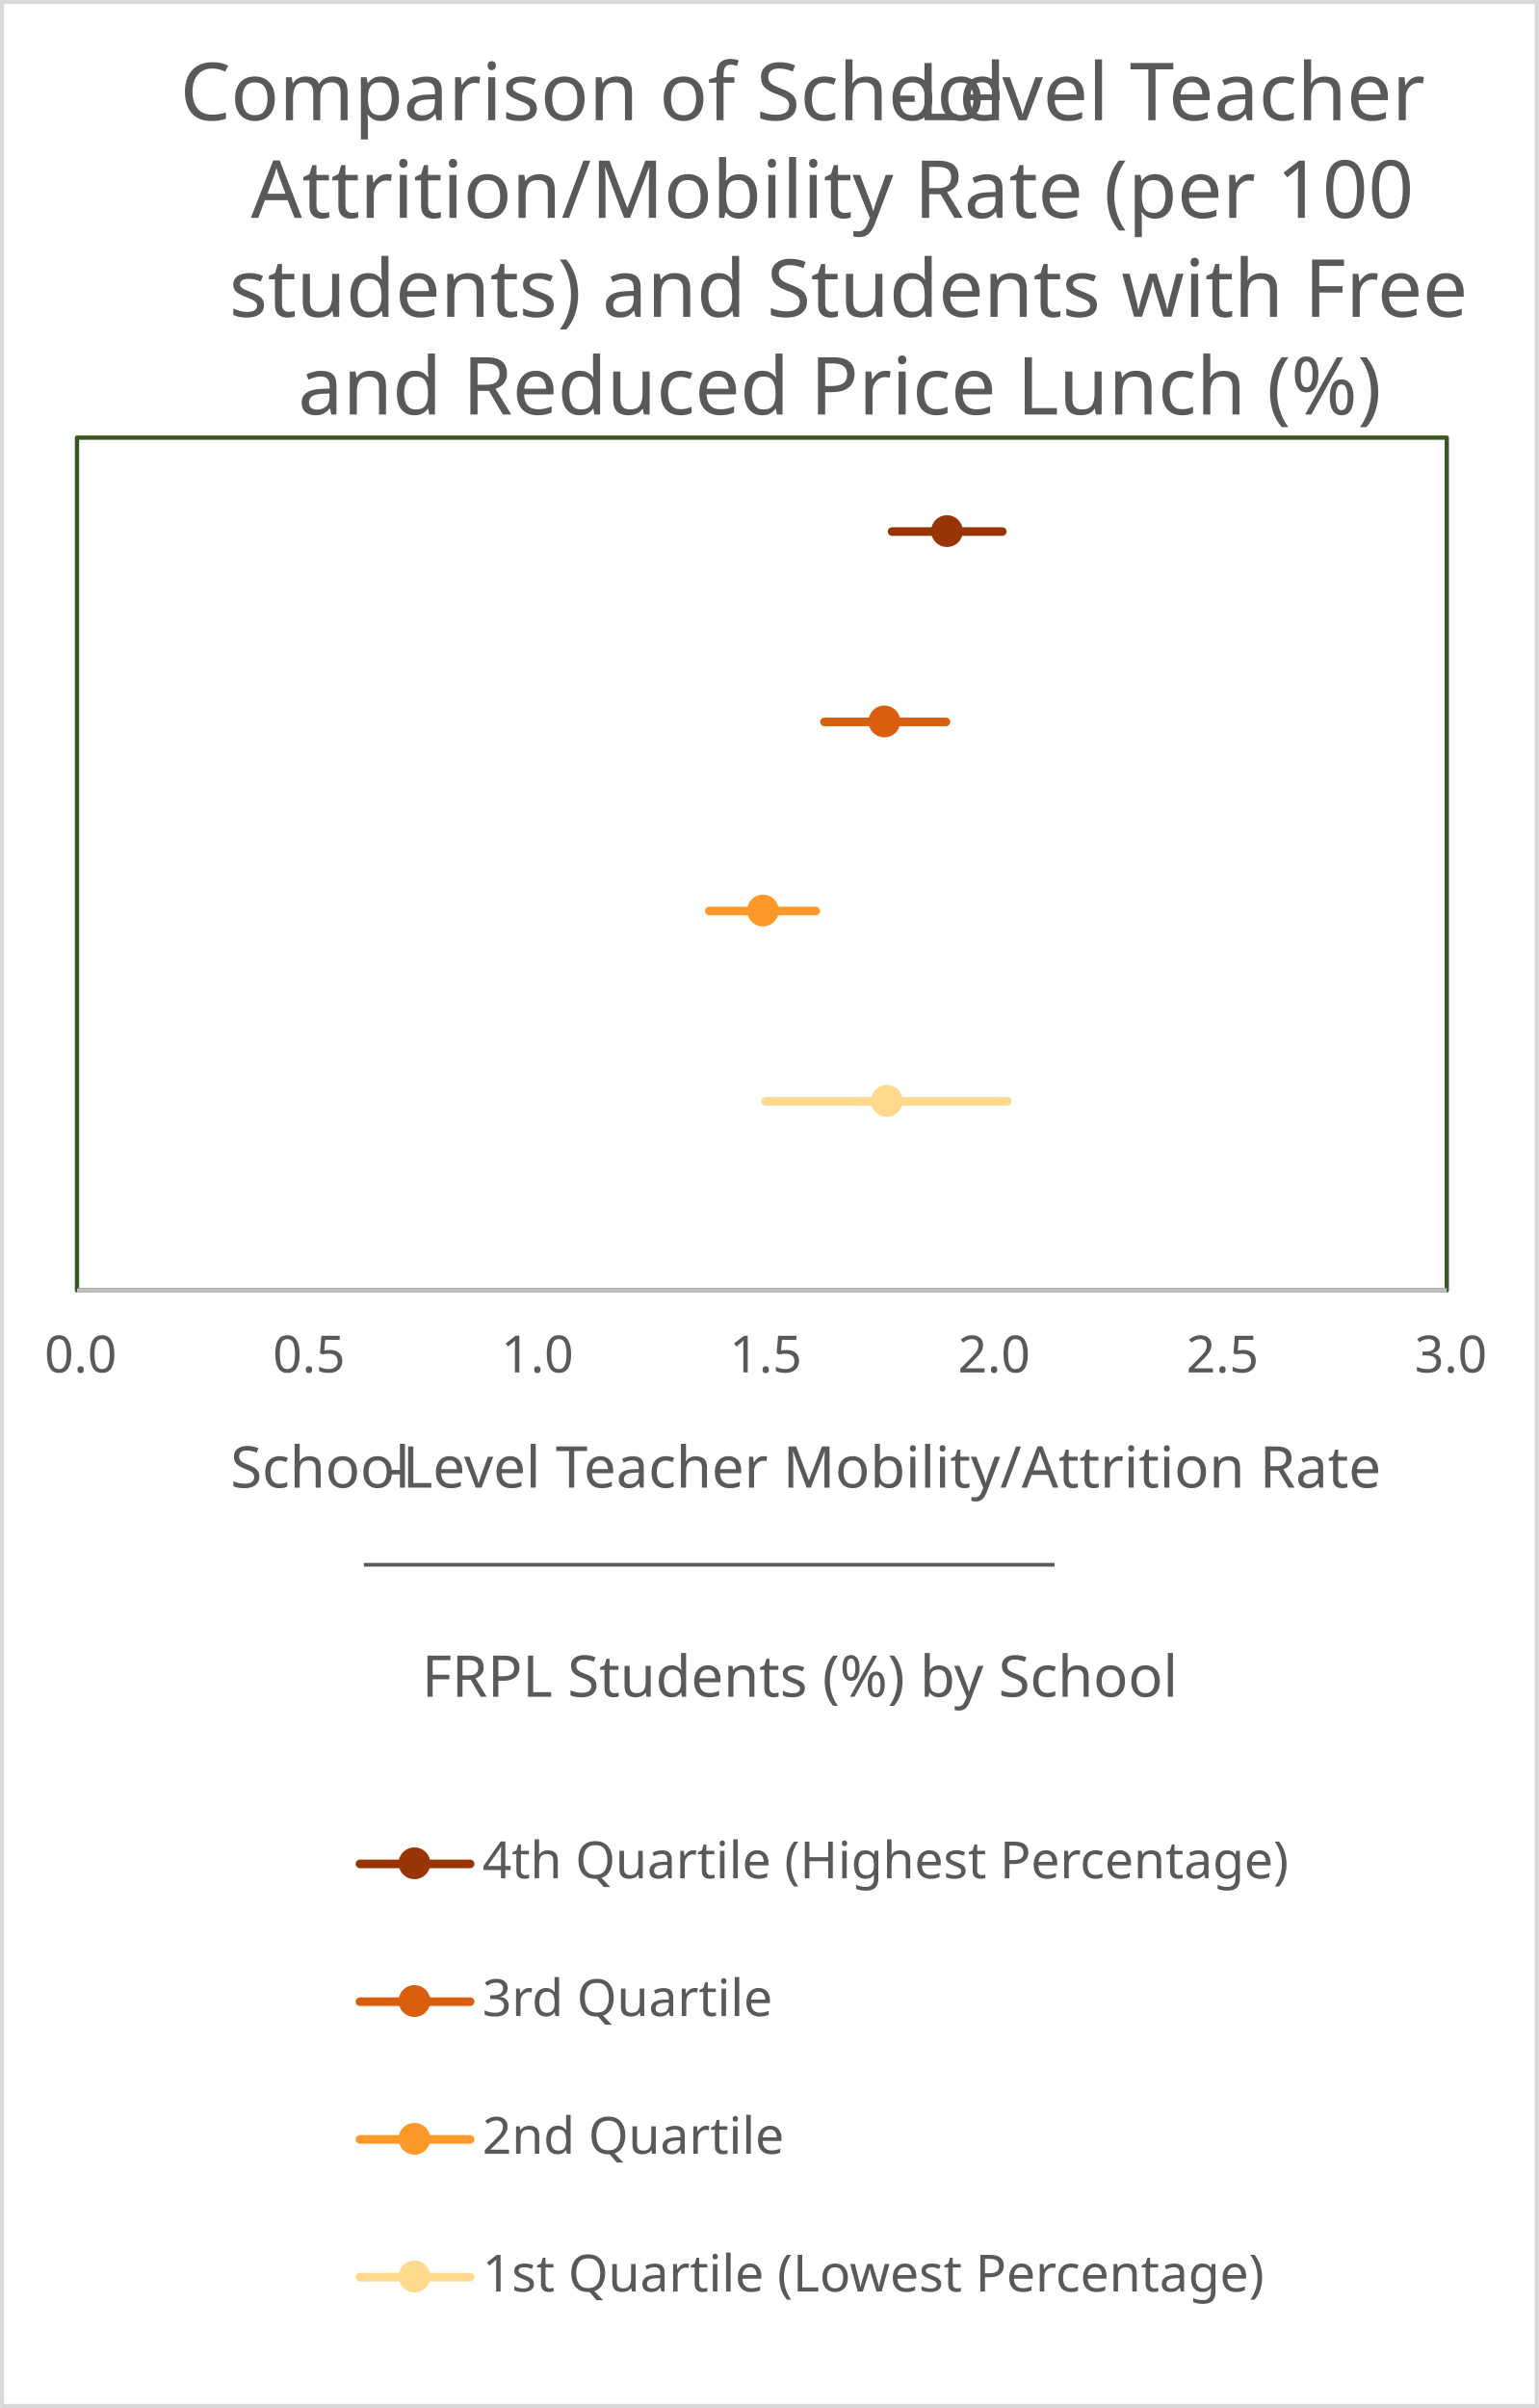
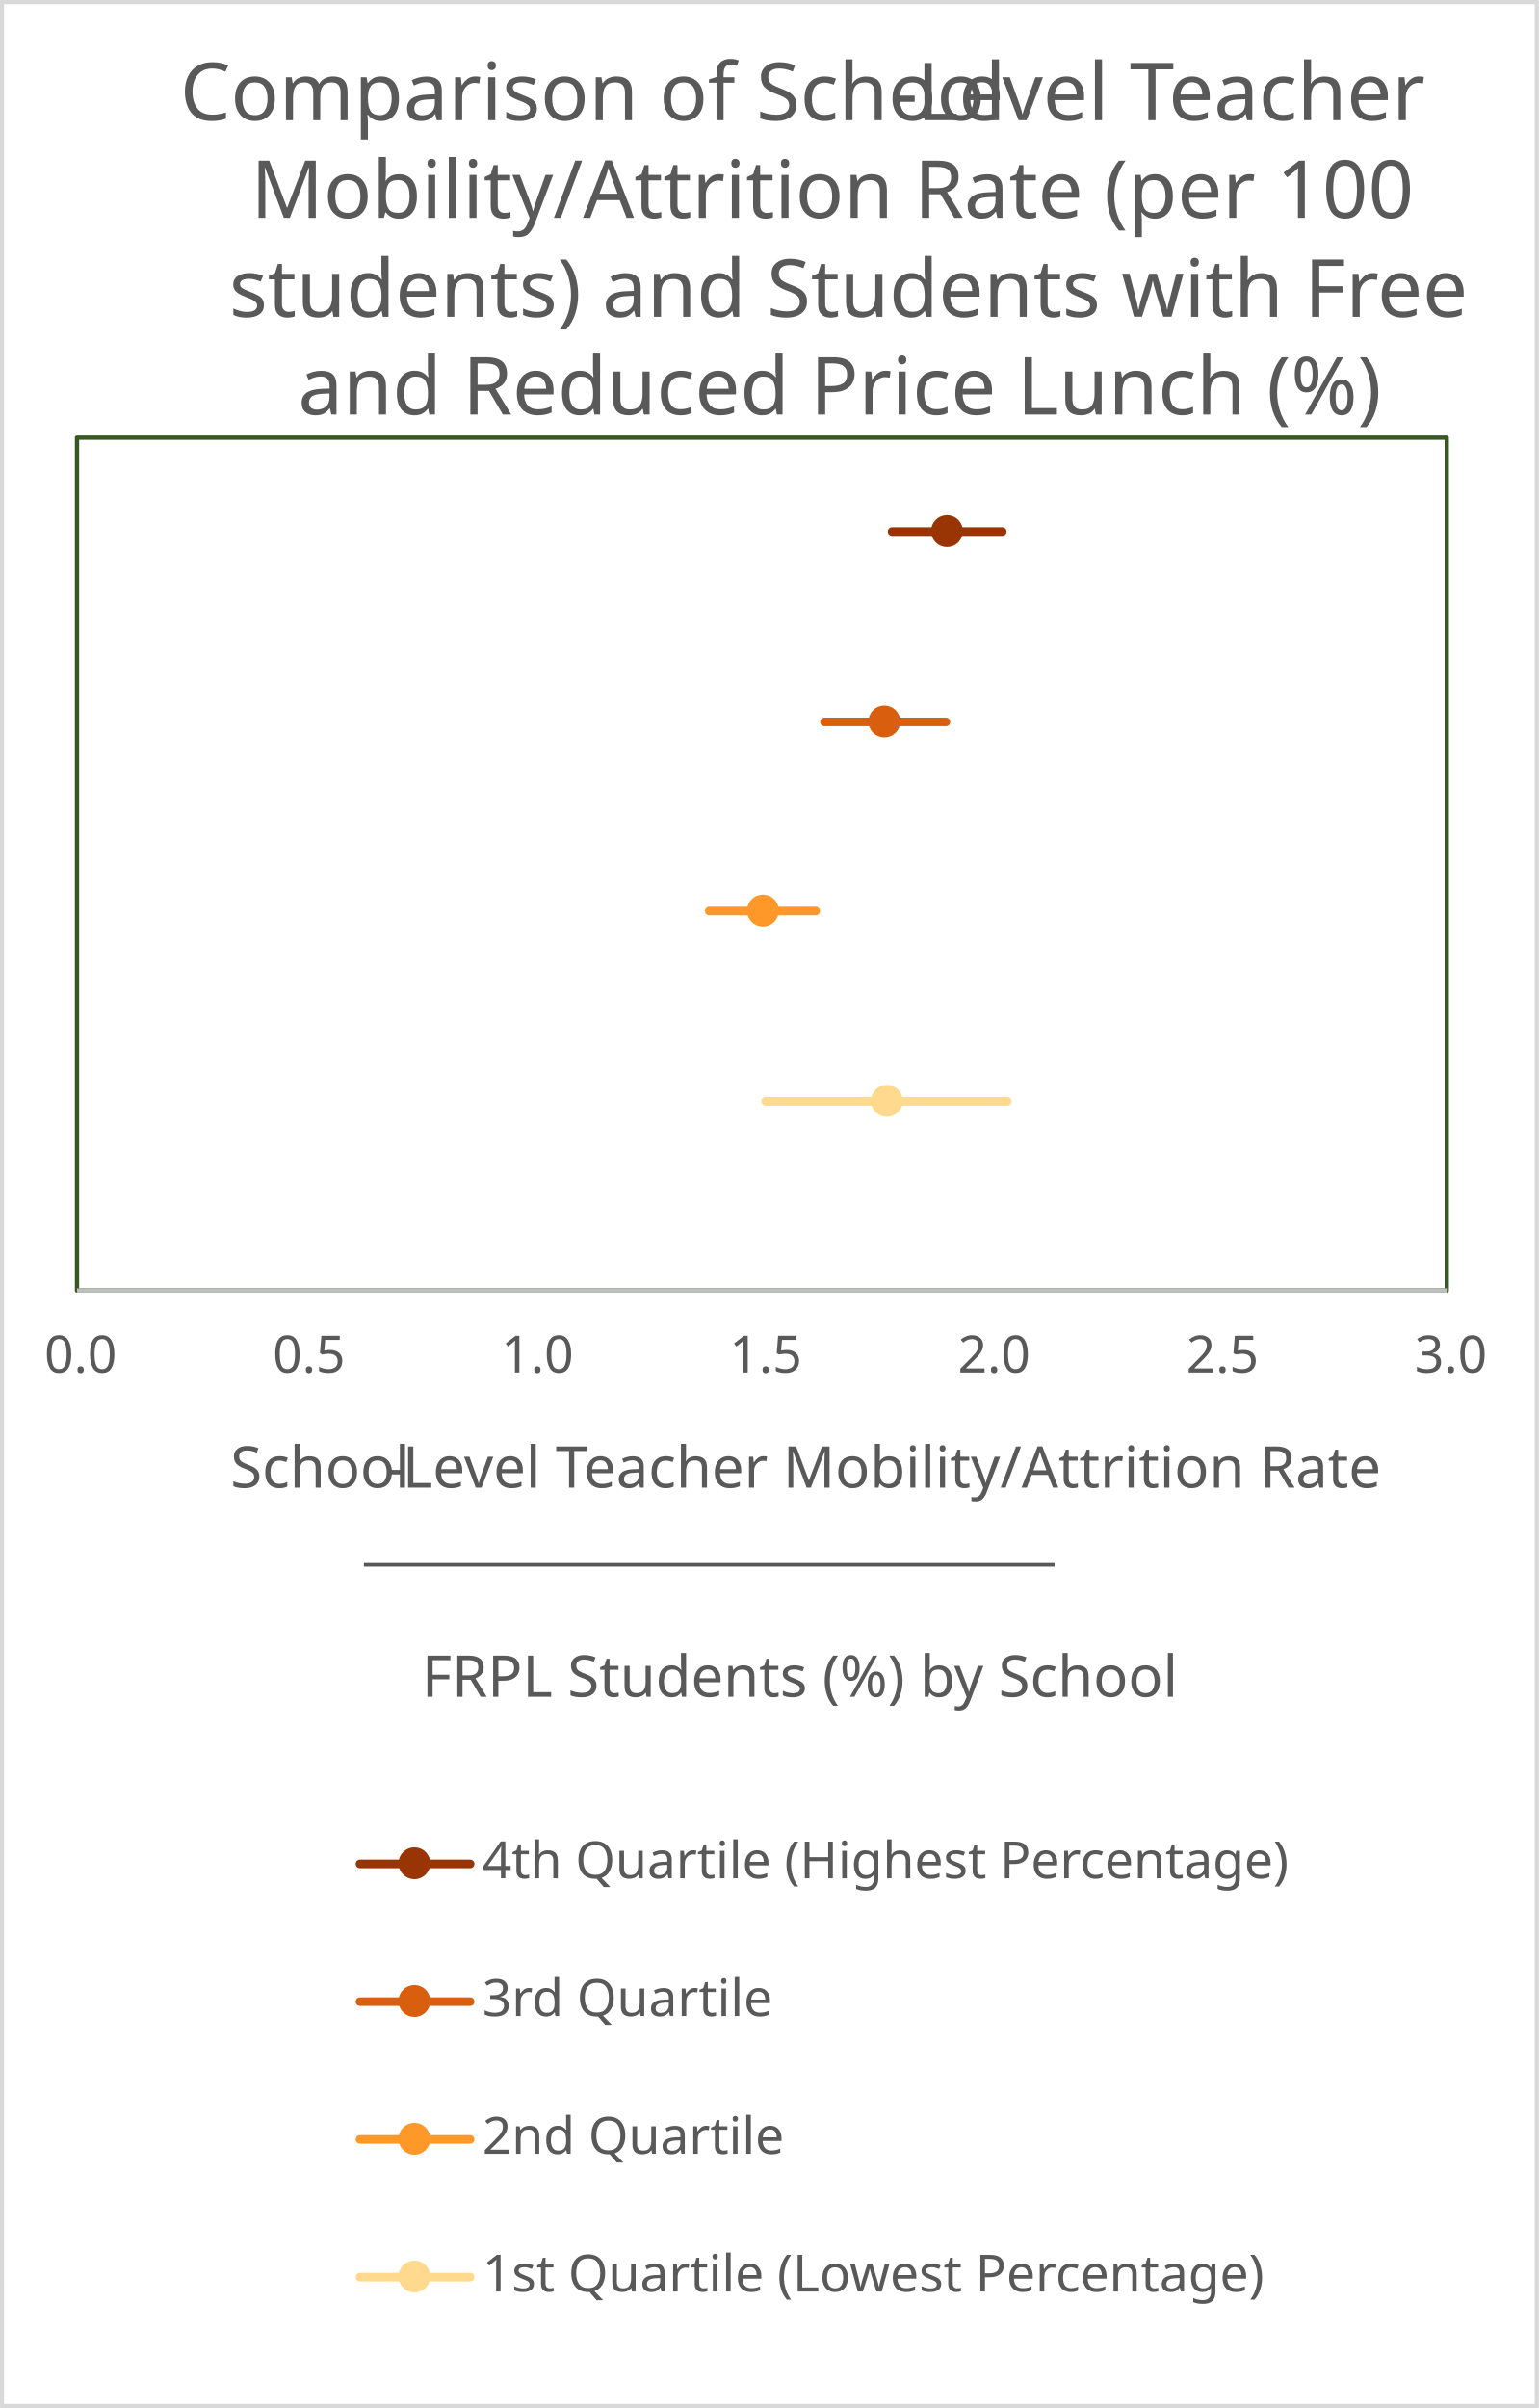
<svg xmlns="http://www.w3.org/2000/svg" width="1229" height="1923" overflow="hidden">
  <defs>
    <clipPath id="clip0">
      <rect x="1491" y="28" width="1229" height="1923" />
    </clipPath>
    <clipPath id="clip1">
      <rect x="1491" y="28" width="1226" height="1921" />
    </clipPath>
    <clipPath id="clip2">
      <rect x="1491" y="28" width="1226" height="1921" />
    </clipPath>
    <clipPath id="clip3">
      <rect x="1552" y="377" width="1098" height="685" />
    </clipPath>
    <clipPath id="clip4">
      <rect x="1491" y="28" width="1226" height="1921" />
    </clipPath>
    <clipPath id="clip5">
      <rect x="1552" y="377" width="1098" height="685" />
    </clipPath>
    <clipPath id="clip6">
      <rect x="1491" y="28" width="1226" height="1921" />
    </clipPath>
    <clipPath id="clip7">
      <rect x="1552" y="377" width="1098" height="685" />
    </clipPath>
    <clipPath id="clip8">
      <rect x="1491" y="28" width="1226" height="1921" />
    </clipPath>
    <clipPath id="clip9">
      <rect x="1552" y="377" width="1098" height="685" />
    </clipPath>
    <clipPath id="clip10">
      <rect x="1491" y="28" width="1226" height="1921" />
    </clipPath>
    <clipPath id="clip11">
      <rect x="1491" y="28" width="1226" height="1921" />
    </clipPath>
    <clipPath id="clip12">
      <rect x="1491" y="28" width="1226" height="1921" />
    </clipPath>
    <clipPath id="clip13">
      <rect x="1491" y="28" width="1226" height="1921" />
    </clipPath>
    <clipPath id="clip14">
      <rect x="1491" y="28" width="1226" height="1921" />
    </clipPath>
    <clipPath id="clip15">
      <rect x="1491" y="28" width="1226" height="1921" />
    </clipPath>
    <clipPath id="clip16">
      <rect x="1491" y="28" width="1226" height="1921" />
    </clipPath>
    <clipPath id="clip17">
      <rect x="1491" y="28" width="1226" height="1921" />
    </clipPath>
    <clipPath id="clip18">
      <rect x="1491" y="28" width="1226" height="1921" />
    </clipPath>
    <clipPath id="clip19">
      <rect x="1491" y="28" width="1226" height="1921" />
    </clipPath>
    <clipPath id="clip20">
      <rect x="1491" y="28" width="1226" height="1921" />
    </clipPath>
    <clipPath id="clip21">
      <rect x="1491" y="28" width="1226" height="1921" />
    </clipPath>
    <clipPath id="clip22">
      <rect x="1491" y="28" width="1226" height="1921" />
    </clipPath>
    <clipPath id="clip23">
      <rect x="1491" y="28" width="1226" height="1921" />
    </clipPath>
    <clipPath id="clip24">
      <rect x="1491" y="28" width="1226" height="1921" />
    </clipPath>
    <clipPath id="clip25">
      <rect x="1491" y="28" width="1226" height="1921" />
    </clipPath>
    <clipPath id="clip26">
      <rect x="1491" y="28" width="1226" height="1921" />
    </clipPath>
    <clipPath id="clip27">
      <rect x="1491" y="28" width="1226" height="1921" />
    </clipPath>
    <clipPath id="clip28">
      <rect x="1491" y="28" width="1226" height="1921" />
    </clipPath>
    <clipPath id="clip29">
      <rect x="1491" y="28" width="1226" height="1921" />
    </clipPath>
    <clipPath id="clip30">
      <rect x="1491" y="28" width="1226" height="1921" />
    </clipPath>
    <clipPath id="clip31">
      <rect x="1491" y="28" width="1226" height="1921" />
    </clipPath>
    <clipPath id="clip32">
      <rect x="1491" y="28" width="1226" height="1921" />
    </clipPath>
    <clipPath id="clip33">
      <rect x="1491" y="28" width="1226" height="1921" />
    </clipPath>
    <clipPath id="clip34">
      <rect x="1491" y="28" width="1226" height="1921" />
    </clipPath>
    <clipPath id="clip35">
      <rect x="1491" y="28" width="1226" height="1921" />
    </clipPath>
    <clipPath id="clip36">
      <rect x="1491" y="28" width="1226" height="1921" />
    </clipPath>
    <clipPath id="clip37">
      <rect x="1491" y="28" width="1226" height="1921" />
    </clipPath>
    <clipPath id="clip38">
      <rect x="1491" y="28" width="1226" height="1921" />
    </clipPath>
    <clipPath id="clip39">
      <rect x="1491" y="28" width="1226" height="1921" />
    </clipPath>
    <clipPath id="clip40">
      <rect x="1491" y="28" width="1226" height="1921" />
    </clipPath>
  </defs>
  <g clip-path="url(#clip0)" transform="translate(-1491 -28)">
    <rect x="1492" y="29" width="1226" height="1920" fill="#FFFFFF" />
    <g clip-path="url(#clip1)">
      <rect x="1552.5" y="377.5" width="1094" height="681" stroke="#385723" stroke-width="3.438" stroke-linejoin="round" stroke-miterlimit="10" fill="none" />
    </g>
    <g clip-path="url(#clip2)">
      <path d="M1552.5 1058.5 2646.5 1058.5" stroke="#BFBFBF" stroke-width="3.438" stroke-linejoin="round" stroke-miterlimit="10" fill="none" fill-rule="evenodd" />
    </g>
    <g clip-path="url(#clip3)">
      <path d="M2247.57 452.5 2203.5 452.5 2291.5 452.5" stroke="#993404" stroke-width="6.875" stroke-linecap="round" stroke-linejoin="round" stroke-miterlimit="10" fill="none" />
    </g>
    <g clip-path="url(#clip4)">
      <path d="M2258.34 452.134C2258.34 458.208 2253.41 463.133 2247.34 463.133 2241.26 463.133 2236.34 458.208 2236.34 452.134 2236.34 446.059 2241.26 441.134 2247.34 441.134 2253.41 441.134 2258.34 446.059 2258.34 452.134Z" stroke="#993404" stroke-width="3.438" stroke-linejoin="round" stroke-miterlimit="10" fill="#993404" />
    </g>
    <g clip-path="url(#clip5)">
      <path d="M2197.57 604.5 2149.5 604.5 2246.5 604.5" stroke="#D95F0E" stroke-width="6.875" stroke-linecap="round" stroke-linejoin="round" stroke-miterlimit="10" fill="none" />
    </g>
    <g clip-path="url(#clip6)">
      <path d="M2208.34 604.134C2208.34 610.209 2203.41 615.133 2197.34 615.133 2191.26 615.133 2186.34 610.209 2186.34 604.134 2186.34 598.059 2191.26 593.134 2197.34 593.134 2203.41 593.134 2208.34 598.059 2208.34 604.134Z" stroke="#D95F0E" stroke-width="3.438" stroke-linejoin="round" stroke-miterlimit="10" fill="#D95F0E" />
    </g>
    <g clip-path="url(#clip7)">
      <path d="M2100.57 755.5 2057.5 755.5 2142.5 755.5" stroke="#FE9929" stroke-width="6.875" stroke-linecap="round" stroke-linejoin="round" stroke-miterlimit="10" fill="none" />
    </g>
    <g clip-path="url(#clip8)">
      <path d="M2111.34 755.134C2111.34 761.209 2106.41 766.133 2100.34 766.133 2094.26 766.133 2089.34 761.209 2089.34 755.134 2089.34 749.059 2094.26 744.134 2100.34 744.134 2106.41 744.134 2111.34 749.059 2111.34 755.134Z" stroke="#FE9929" stroke-width="3.438" stroke-linejoin="round" stroke-miterlimit="10" fill="#FE9929" />
    </g>
    <g clip-path="url(#clip9)">
      <path d="M2199.57 907.5 2102.5 907.5 2295.5 907.5" stroke="#FED98E" stroke-width="6.875" stroke-linecap="round" stroke-linejoin="round" stroke-miterlimit="10" fill="none" />
    </g>
    <g clip-path="url(#clip10)">
      <path d="M2210.34 907.134C2210.34 913.209 2205.41 918.133 2199.34 918.133 2193.26 918.133 2188.34 913.209 2188.34 907.134 2188.34 901.059 2193.26 896.134 2199.34 896.134 2205.41 896.134 2210.34 901.059 2210.34 907.134Z" stroke="#FED98E" stroke-width="3.438" stroke-linejoin="round" stroke-miterlimit="10" fill="#FED98E" />
    </g>
    <g clip-path="url(#clip11)">
      <text fill="#595959" font-family="Calibri,Calibri_MSFontService,sans-serif" font-weight="400" font-size="41" transform="matrix(1 0 0 1 1526.45 1124)">0.0</text>
    </g>
    <g clip-path="url(#clip12)">
      <text fill="#595959" font-family="Calibri,Calibri_MSFontService,sans-serif" font-weight="400" font-size="41" transform="matrix(1 0 0 1 1708.84 1124)">0.5</text>
    </g>
    <g clip-path="url(#clip13)">
      <text fill="#595959" font-family="Calibri,Calibri_MSFontService,sans-serif" font-weight="400" font-size="41" transform="matrix(1 0 0 1 1891.24 1124)">1.0</text>
    </g>
    <g clip-path="url(#clip14)">
      <text fill="#595959" font-family="Calibri,Calibri_MSFontService,sans-serif" font-weight="400" font-size="41" transform="matrix(1 0 0 1 2073.64 1124)">1.5</text>
    </g>
    <g clip-path="url(#clip15)">
      <text fill="#595959" font-family="Calibri,Calibri_MSFontService,sans-serif" font-weight="400" font-size="41" transform="matrix(1 0 0 1 2256.04 1124)">2.0</text>
    </g>
    <g clip-path="url(#clip16)">
      <text fill="#595959" font-family="Calibri,Calibri_MSFontService,sans-serif" font-weight="400" font-size="41" transform="matrix(1 0 0 1 2438.44 1124)">2.5</text>
    </g>
    <g clip-path="url(#clip17)">
      <text fill="#595959" font-family="Calibri,Calibri_MSFontService,sans-serif" font-weight="400" font-size="41" transform="matrix(1 0 0 1 2620.84 1124)">3.0</text>
    </g>
    <g clip-path="url(#clip18)">
      <text fill="#595959" font-family="Calibri,Calibri_MSFontService,sans-serif" font-weight="400" font-size="46" transform="matrix(1 0 0 1 1675.07 1216)">School</text>
    </g>
    <g clip-path="url(#clip19)">
      <text fill="#595959" font-family="Calibri,Calibri_MSFontService,sans-serif" font-weight="400" font-size="46" transform="matrix(1 0 0 1 1798.48 1216)">-</text>
    </g>
    <g clip-path="url(#clip20)">
      <text fill="#595959" font-family="Calibri,Calibri_MSFontService,sans-serif" font-weight="400" font-size="46" transform="matrix(1 0 0 1 1812.5 1216)">Level Teacher Mobility/Attrition Rate</text>
    </g>
    <g clip-path="url(#clip21)">
      <text fill="#595959" font-family="Calibri,Calibri_MSFontService,sans-serif" font-weight="400" font-size="46" transform="matrix(1 0 0 1 1781.73 1272)">___________________________</text>
    </g>
    <g clip-path="url(#clip22)">
      <text fill="#595959" font-family="Calibri,Calibri_MSFontService,sans-serif" font-weight="400" font-size="46" transform="matrix(1 0 0 1 1827.93 1383)">FRPL Students (%) by School</text>
    </g>
    <g clip-path="url(#clip23)">
      <text fill="#595959" font-family="Calibri,Calibri_MSFontService,sans-serif" font-weight="400" font-size="64" transform="matrix(1 0 0 1 1634.78 124)">Comparison of School</text>
    </g>
    <g clip-path="url(#clip24)">
      <text fill="#595959" font-family="Calibri,Calibri_MSFontService,sans-serif" font-weight="400" font-size="64" transform="matrix(1 0 0 1 2203.5 124)">-</text>
    </g>
    <g clip-path="url(#clip25)">
      <text fill="#595959" font-family="Calibri,Calibri_MSFontService,sans-serif" font-weight="400" font-size="64" transform="matrix(1 0 0 1 2223.14 124)">Level Teacher </text>
    </g>
    <g clip-path="url(#clip26)">
-       <text fill="#595959" font-family="Calibri,Calibri_MSFontService,sans-serif" font-weight="400" font-size="64" transform="matrix(1 0 0 1 1691.36 202)">Attrition/Mobility Rate (per 100 </text>
+       <text fill="#595959" font-family="Calibri,Calibri_MSFontService,sans-serif" font-weight="400" font-size="64" transform="matrix(1 0 0 1 1691.36 202)">Mobility/Attrition Rate (per 100 </text>
    </g>
    <g clip-path="url(#clip27)">
      <text fill="#595959" font-family="Calibri,Calibri_MSFontService,sans-serif" font-weight="400" font-size="64" transform="matrix(1 0 0 1 1674.04 281)">students) and Students with Free </text>
    </g>
    <g clip-path="url(#clip28)">
      <text fill="#595959" font-family="Calibri,Calibri_MSFontService,sans-serif" font-weight="400" font-size="64" transform="matrix(1 0 0 1 1729.01 359)">and Reduced Price Lunch (%)</text>
    </g>
    <g clip-path="url(#clip29)">
      <path d="M1778.5 1516.5 1866.5 1516.5" stroke="#993404" stroke-width="6.875" stroke-linecap="round" stroke-linejoin="round" stroke-miterlimit="10" fill="none" fill-rule="evenodd" />
    </g>
    <g clip-path="url(#clip30)">
      <path d="M1833 1516C1833 1522.07 1828.08 1527 1822 1527 1815.93 1527 1811 1522.07 1811 1516 1811 1509.92 1815.93 1505 1822 1505 1828.08 1505 1833 1509.92 1833 1516Z" stroke="#993404" stroke-width="3.438" stroke-linejoin="round" stroke-miterlimit="10" fill="#993404" />
    </g>
    <g clip-path="url(#clip31)">
      <text fill="#595959" font-family="Calibri,Calibri_MSFontService,sans-serif" font-weight="400" font-size="41" transform="matrix(1 0 0 1 1876.23 1528)">4th Quartile (Highest Percentage)</text>
    </g>
    <g clip-path="url(#clip32)">
      <path d="M1778.5 1626.5 1866.5 1626.5" stroke="#D95F0E" stroke-width="6.875" stroke-linecap="round" stroke-linejoin="round" stroke-miterlimit="10" fill="none" fill-rule="evenodd" />
    </g>
    <g clip-path="url(#clip33)">
      <path d="M1833 1626C1833 1632.07 1828.08 1637 1822 1637 1815.93 1637 1811 1632.07 1811 1626 1811 1619.92 1815.93 1615 1822 1615 1828.08 1615 1833 1619.92 1833 1626Z" stroke="#D95F0E" stroke-width="3.438" stroke-linejoin="round" stroke-miterlimit="10" fill="#D95F0E" />
    </g>
    <g clip-path="url(#clip34)">
      <text fill="#595959" font-family="Calibri,Calibri_MSFontService,sans-serif" font-weight="400" font-size="41" transform="matrix(1 0 0 1 1876.23 1638)">3rd Quartile</text>
    </g>
    <g clip-path="url(#clip35)">
      <path d="M1778.5 1736.5 1866.5 1736.5" stroke="#FE9929" stroke-width="6.875" stroke-linecap="round" stroke-linejoin="round" stroke-miterlimit="10" fill="none" fill-rule="evenodd" />
    </g>
    <g clip-path="url(#clip36)">
      <path d="M1833 1736C1833 1742.07 1828.08 1747 1822 1747 1815.93 1747 1811 1742.07 1811 1736 1811 1729.92 1815.93 1725 1822 1725 1828.08 1725 1833 1729.92 1833 1736Z" stroke="#FE9929" stroke-width="3.438" stroke-linejoin="round" stroke-miterlimit="10" fill="#FE9929" />
    </g>
    <g clip-path="url(#clip37)">
      <text fill="#595959" font-family="Calibri,Calibri_MSFontService,sans-serif" font-weight="400" font-size="41" transform="matrix(1 0 0 1 1876.23 1748)">2nd Quartile</text>
    </g>
    <g clip-path="url(#clip38)">
      <path d="M1778.5 1846.5 1866.5 1846.5" stroke="#FED98E" stroke-width="6.875" stroke-linecap="round" stroke-linejoin="round" stroke-miterlimit="10" fill="none" fill-rule="evenodd" />
    </g>
    <g clip-path="url(#clip39)">
      <path d="M1833 1846C1833 1852.07 1828.08 1857 1822 1857 1815.93 1857 1811 1852.07 1811 1846 1811 1839.92 1815.93 1835 1822 1835 1828.08 1835 1833 1839.92 1833 1846Z" stroke="#FED98E" stroke-width="3.438" stroke-linejoin="round" stroke-miterlimit="10" fill="#FED98E" />
    </g>
    <g clip-path="url(#clip40)">
      <text fill="#595959" font-family="Calibri,Calibri_MSFontService,sans-serif" font-weight="400" font-size="41" transform="matrix(1 0 0 1 1876.23 1858)">1st Quartile (Lowest Percentage)</text>
    </g>
    <rect x="1492.5" y="29.5" width="1226" height="1920" stroke="#D9D9D9" stroke-width="3.438" stroke-linejoin="round" stroke-miterlimit="10" fill="none" />
  </g>
</svg>
